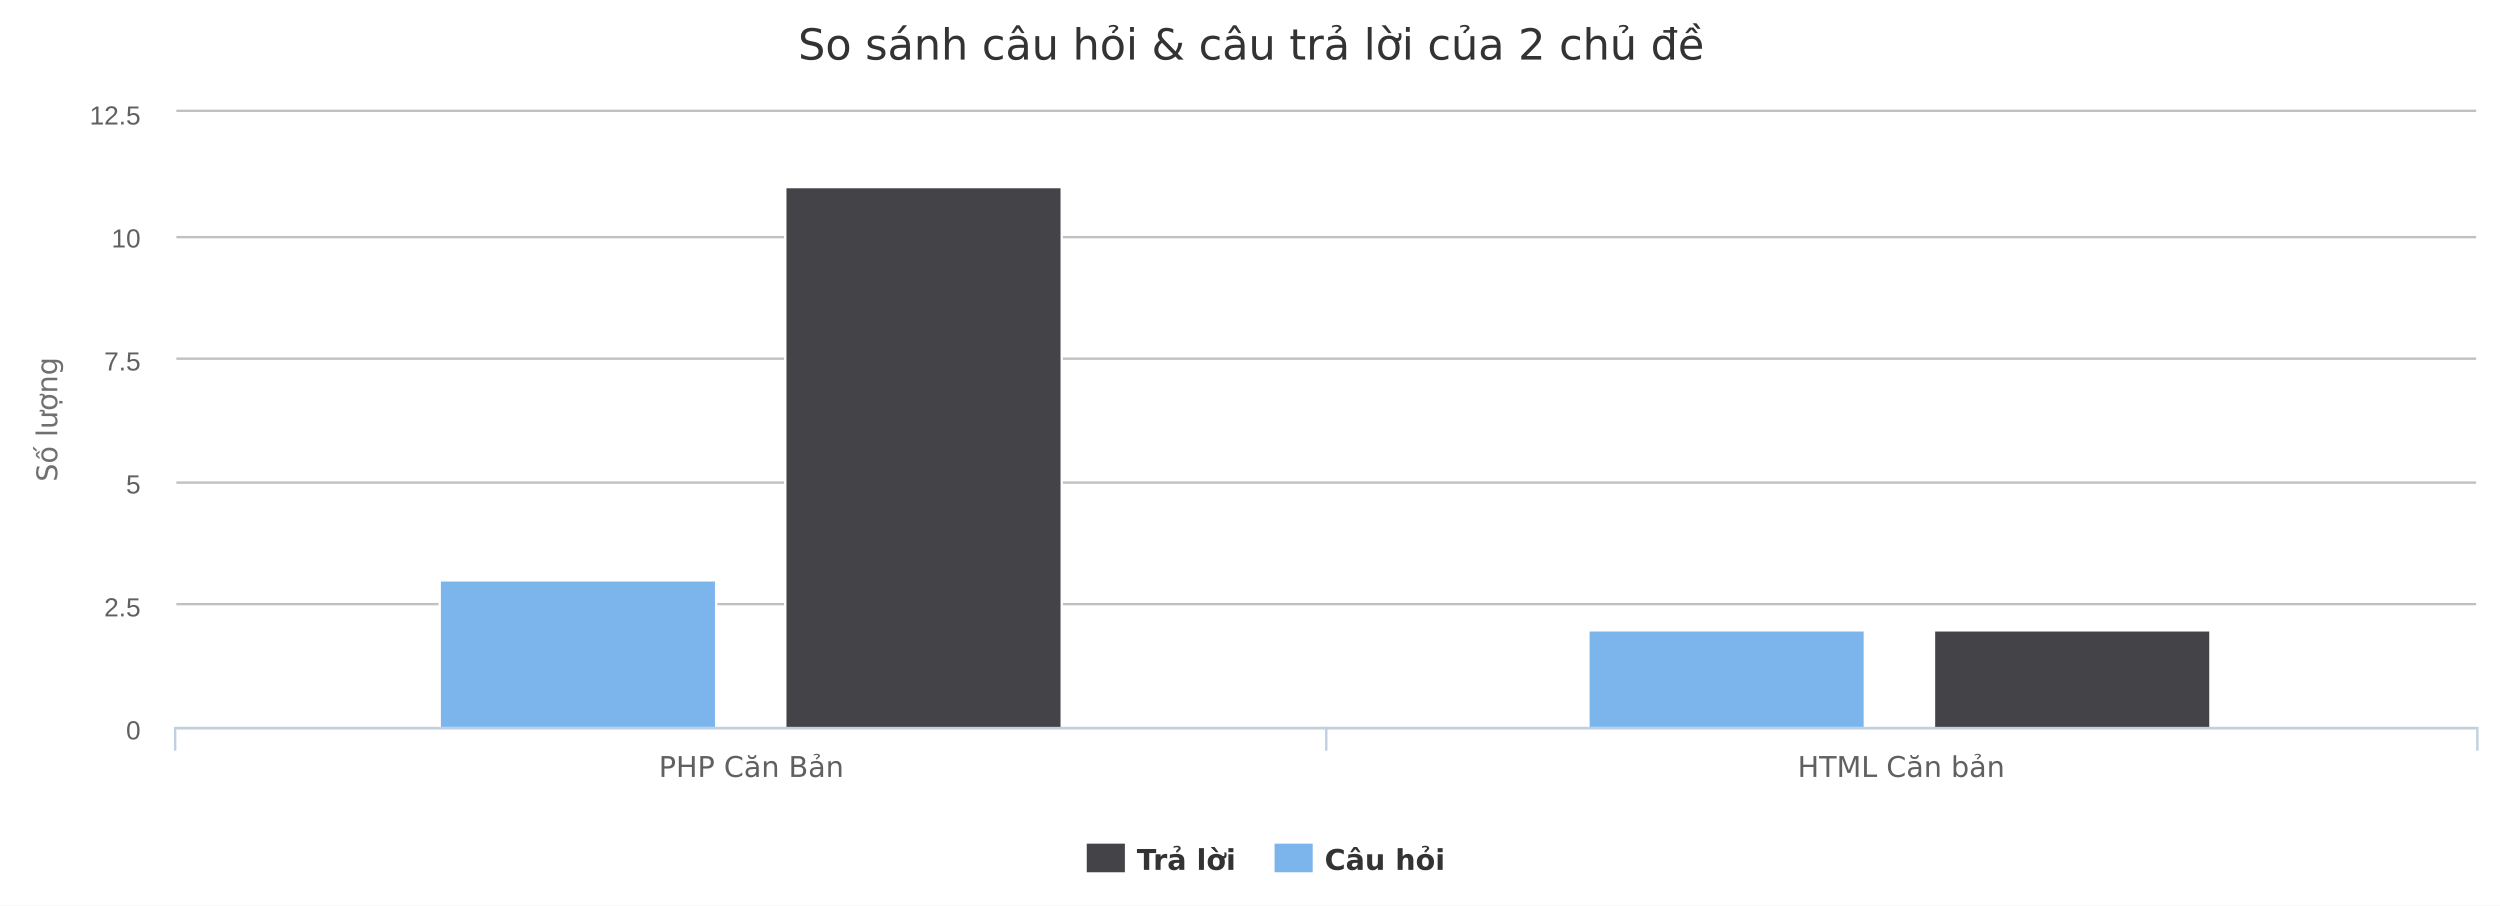
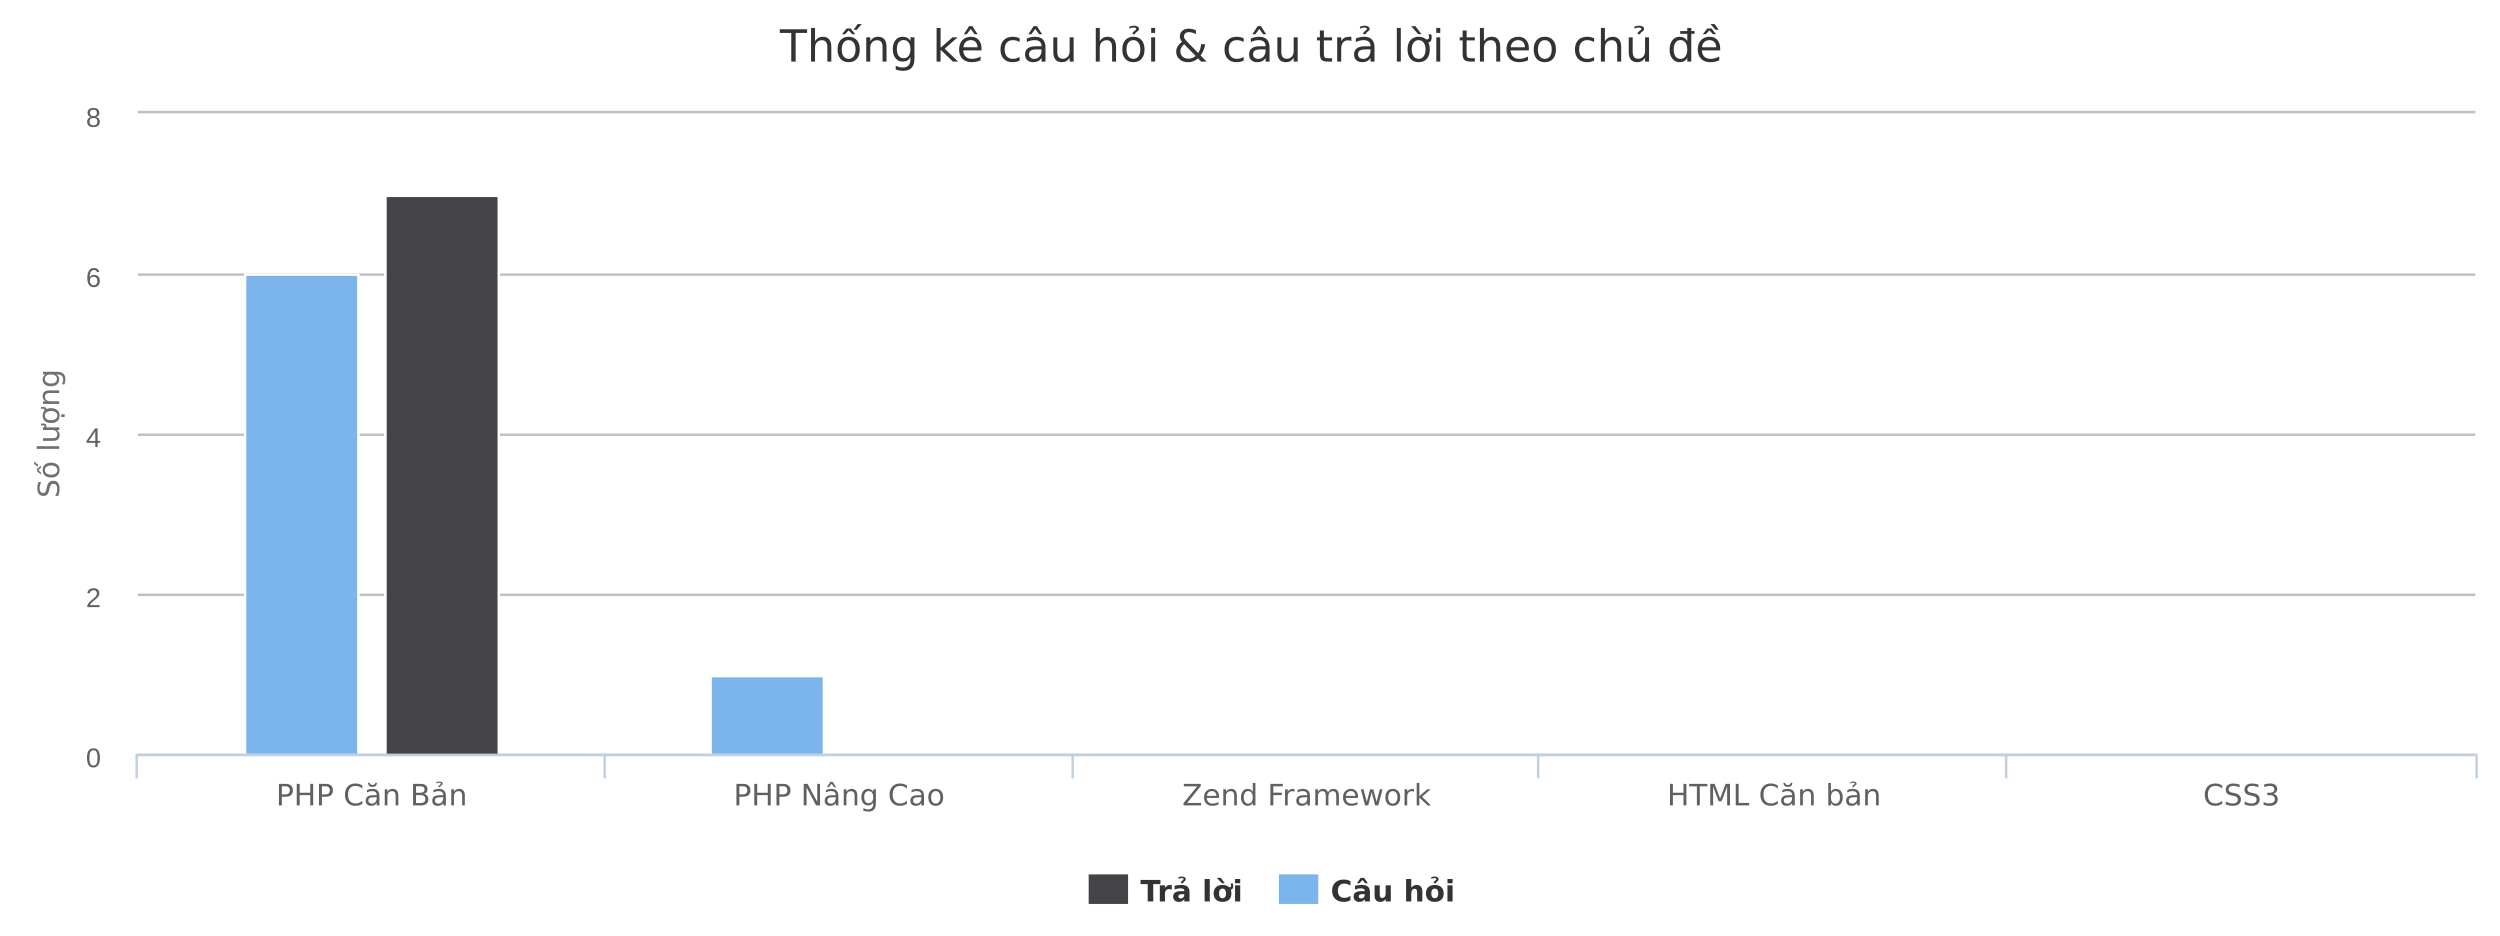
- <svg xmlns="http://www.w3.org/2000/svg" version="1.1" style="font-family:&quot;Lucida Grande&quot;, &quot;Lucida Sans Unicode&quot;, Arial, Helvetica, sans-serif;font-size:12px;" width="1049" height="380">
+ <svg xmlns="http://www.w3.org/2000/svg" version="1.1" style="font-family:&quot;Lucida Grande&quot;, &quot;Lucida Sans Unicode&quot;, Arial, Helvetica, sans-serif;font-size:12px;" width="1015" height="380">
  <defs>
-     <clipPath id="highcharts-5">
-       <rect x="0" y="0" width="965" height="258" />
+     <clipPath id="highcharts-15">
+       <rect x="0" y="0" width="949" height="260" />
    </clipPath>
  </defs>
-   <rect x="0" y="0" width="1049" height="380" strokeWidth="0" fill="#FFFFFF" class=" highcharts-background" />
+   <rect x="0" y="0" width="1015" height="380" strokeWidth="0" fill="#FFFFFF" class=" highcharts-background" />
  <g class="highcharts-grid" zIndex="1" />
  <g class="highcharts-grid" zIndex="1">
-     <path fill="none" d="M 74 46.5 L 1039 46.5" stroke="#C0C0C0" stroke-width="1" zIndex="1" opacity="1" />
-     <path fill="none" d="M 74 99.5 L 1039 99.5" stroke="#C0C0C0" stroke-width="1" zIndex="1" opacity="1" />
-     <path fill="none" d="M 74 150.5 L 1039 150.5" stroke="#C0C0C0" stroke-width="1" zIndex="1" opacity="1" />
-     <path fill="none" d="M 74 202.5 L 1039 202.5" stroke="#C0C0C0" stroke-width="1" zIndex="1" opacity="1" />
-     <path fill="none" d="M 74 253.5 L 1039 253.5" stroke="#C0C0C0" stroke-width="1" zIndex="1" opacity="1" />
-     <path fill="none" d="M 74 305.5 L 1039 305.5" stroke="#C0C0C0" stroke-width="1" zIndex="1" opacity="1" />
+     <path fill="none" d="M 56 45.5 L 1005 45.5" stroke="#C0C0C0" stroke-width="1" zIndex="1" opacity="1" />
+     <path fill="none" d="M 56 111.5 L 1005 111.5" stroke="#C0C0C0" stroke-width="1" zIndex="1" opacity="1" />
+     <path fill="none" d="M 56 176.5 L 1005 176.5" stroke="#C0C0C0" stroke-width="1" zIndex="1" opacity="1" />
+     <path fill="none" d="M 56 241.5 L 1005 241.5" stroke="#C0C0C0" stroke-width="1" zIndex="1" opacity="1" />
+     <path fill="none" d="M 56 306.5 L 1005 306.5" stroke="#C0C0C0" stroke-width="1" zIndex="1" opacity="1" />
  </g>
  <g class="highcharts-axis" zIndex="2">
-     <path fill="none" d="M 1039.5 305 L 1039.5 315" stroke="#C0D0E0" stroke-width="1" opacity="1" />
-     <path fill="none" d="M 556.5 305 L 556.5 315" stroke="#C0D0E0" stroke-width="1" opacity="1" />
-     <path fill="none" d="M 73.5 305 L 73.5 315" stroke="#C0D0E0" stroke-width="1" opacity="1" />
-     <path fill="none" d="M 74 305.5 L 1039 305.5" stroke="#C0D0E0" stroke-width="1" zIndex="7" visibility="visible" />
+     <path fill="none" d="M 435.5 306 L 435.5 316" stroke="#C0D0E0" stroke-width="1" opacity="1" />
+     <path fill="none" d="M 624.5 306 L 624.5 316" stroke="#C0D0E0" stroke-width="1" opacity="1" />
+     <path fill="none" d="M 814.5 306 L 814.5 316" stroke="#C0D0E0" stroke-width="1" opacity="1" />
+     <path fill="none" d="M 1005.5 306 L 1005.5 316" stroke="#C0D0E0" stroke-width="1" opacity="1" />
+     <path fill="none" d="M 245.5 306 L 245.5 316" stroke="#C0D0E0" stroke-width="1" opacity="1" />
+     <path fill="none" d="M 55.5 306 L 55.5 316" stroke="#C0D0E0" stroke-width="1" opacity="1" />
+     <path fill="none" d="M 56 306.5 L 1005 306.5" stroke="#C0D0E0" stroke-width="1" zIndex="7" visibility="visible" />
  </g>
  <g class="highcharts-axis" zIndex="2">
-     <text x="24.016" zIndex="7" text-anchor="middle" transform="translate(0,0) rotate(270 24.01562 176)" class=" highcharts-yaxis-title" style="color:#707070;font-family:DejaVuSans;font-size:12px;fill:#707070;" visibility="visible" y="176">
+     <text x="24.031" zIndex="7" text-anchor="middle" transform="translate(0,0) rotate(270 24.03125 176)" class=" highcharts-yaxis-title" style="color:#707070;font-family:DejaVuSans;font-size:12px;fill:#707070;" visibility="visible" y="176">
      <tspan>Số lượng</tspan>
    </text>
  </g>
  <g class="highcharts-series-group" zIndex="3">
-     <g class="highcharts-series highcharts-tracker" visibility="visible" zIndex="0.1" transform="translate(74,47) scale(1 1)" style="" clip-path="url(#highcharts-5)">
-       <rect x="110.5" y="196.5" width="116" height="62" fill="#7cb5ec" rx="0" ry="0" stroke="#FFFFFF" stroke-width="1" />
-       <rect x="592.5" y="217.5" width="116" height="41" fill="#7cb5ec" rx="0" ry="0" stroke="#FFFFFF" stroke-width="1" />
+     <g class="highcharts-series highcharts-tracker" visibility="visible" zIndex="0.1" transform="translate(56,46) scale(1 1)" style="" clip-path="url(#highcharts-15)">
+       <rect x="43.5" y="65.5" width="46" height="195" fill="#7cb5ec" rx="0" ry="0" stroke="#FFFFFF" stroke-width="1" />
+       <rect x="232.5" y="228.5" width="46" height="32" fill="#7cb5ec" rx="0" ry="0" stroke="#FFFFFF" stroke-width="1" />
+       <rect x="422.5" y="260.5" width="46" height="0" fill="#7cb5ec" rx="0" ry="0" stroke="#FFFFFF" stroke-width="1" />
+       <rect x="612.5" y="260.5" width="46" height="0" fill="#7cb5ec" rx="0" ry="0" stroke="#FFFFFF" stroke-width="1" />
+       <rect x="802.5" y="260.5" width="46" height="0" fill="#7cb5ec" rx="0" ry="0" stroke="#FFFFFF" stroke-width="1" />
    </g>
-     <g class="highcharts-markers" visibility="visible" zIndex="0.1" transform="translate(74,47) scale(1 1)" clip-path="none" />
-     <g class="highcharts-series highcharts-tracker" visibility="visible" zIndex="0.1" transform="translate(74,47) scale(1 1)" style="" clip-path="url(#highcharts-5)">
-       <rect x="255.5" y="31.5" width="116" height="227" fill="#434348" rx="0" ry="0" stroke="#FFFFFF" stroke-width="1" />
-       <rect x="737.5" y="217.5" width="116" height="41" fill="#434348" rx="0" ry="0" stroke="#FFFFFF" stroke-width="1" />
+     <g class="highcharts-markers" visibility="visible" zIndex="0.1" transform="translate(56,46) scale(1 1)" clip-path="none" />
+     <g class="highcharts-series highcharts-tracker" visibility="visible" zIndex="0.1" transform="translate(56,46) scale(1 1)" style="" clip-path="url(#highcharts-15)">
+       <rect x="100.5" y="33.5" width="46" height="227" fill="#434348" rx="0" ry="0" stroke="#FFFFFF" stroke-width="1" />
+       <rect x="289.5" y="260.5" width="46" height="0" fill="#434348" rx="0" ry="0" stroke="#FFFFFF" stroke-width="1" />
+       <rect x="479.5" y="260.5" width="46" height="0" fill="#434348" rx="0" ry="0" stroke="#FFFFFF" stroke-width="1" />
+       <rect x="669.5" y="260.5" width="46" height="0" fill="#434348" rx="0" ry="0" stroke="#FFFFFF" stroke-width="1" />
+       <rect x="859.5" y="260.5" width="46" height="0" fill="#434348" rx="0" ry="0" stroke="#FFFFFF" stroke-width="1" />
    </g>
-     <g class="highcharts-markers" visibility="visible" zIndex="0.1" transform="translate(74,47) scale(1 1)" clip-path="none" />
+     <g class="highcharts-markers" visibility="visible" zIndex="0.1" transform="translate(56,46) scale(1 1)" clip-path="none" />
  </g>
-   <text x="525" text-anchor="middle" class="highcharts-title" zIndex="4" style="color:#333333;font-size:18px;font-family:DejaVuSans;fill:#333333;width:985px;" y="25">
-     <tspan>So sánh câu hỏi &amp; câu trả lời của 2 chủ đề</tspan>
+   <text x="508" text-anchor="middle" class="highcharts-title" zIndex="4" style="color:#333333;font-size:18px;font-family:DejaVuSans;fill:#333333;width:951px;" y="25">
+     <tspan>Thống kê câu hỏi &amp; câu trả lời theo chủ đề</tspan>
  </text>
-   <g class="highcharts-legend" zIndex="7" transform="translate(448,347)">
+   <g class="highcharts-legend" zIndex="7" transform="translate(434,348)">
    <g zIndex="1">
      <g>
        <g class="highcharts-legend-item" zIndex="1" transform="translate(8,3)">
          <text x="21" style="color:#333333;font-size:12px;font-weight:bold;cursor:pointer;font-family:DejaVuSans;fill:#333333;" text-anchor="start" zIndex="2" y="15">
            <tspan>Trả lời</tspan>
          </text>
          <rect x="0" y="4" width="16" height="12" zIndex="3" fill="#434348" />
        </g>
-         <g class="highcharts-legend-item" zIndex="1" transform="translate(86.8125,3)">
+         <g class="highcharts-legend-item" zIndex="1" transform="translate(85.23438,3)">
          <text x="21" y="15" style="color:#333333;font-size:12px;font-weight:bold;cursor:pointer;font-family:DejaVuSans;fill:#333333;" text-anchor="start" zIndex="2">
            <tspan>Câu hỏi</tspan>
          </text>
          <rect x="0" y="4" width="16" height="12" zIndex="3" fill="#7cb5ec" />
        </g>
      </g>
    </g>
  </g>
  <g class="highcharts-axis-labels highcharts-xaxis-labels" zIndex="7">
-     <text x="315.25" text-anchor="middle" style="width:463px;color:#606060;cursor:default;font-size:12px;font-family:DejaVuSans;fill:#606060;" y="326" opacity="1">
+     <text x="150.9" text-anchor="middle" style="width:170px;color:#606060;cursor:default;font-size:12px;font-family:DejaVuSans;fill:#606060;" y="327" opacity="1">
      <tspan>PHP Căn Bản</tspan>
    </text>
-     <text x="797.75" text-anchor="middle" style="width:463px;color:#606060;cursor:default;font-size:12px;font-family:DejaVuSans;fill:#606060;" y="326" opacity="1">
+     <text x="340.7" text-anchor="middle" style="width:170px;color:#606060;cursor:default;font-size:12px;font-family:DejaVuSans;fill:#606060;" y="327" opacity="1">
+       <tspan>PHP Nâng Cao</tspan>
+     </text>
+     <text x="530.5" text-anchor="middle" style="width:170px;color:#606060;cursor:default;font-size:12px;font-family:DejaVuSans;fill:#606060;" y="327" opacity="1">
+       <tspan>Zend Framework</tspan>
+     </text>
+     <text x="720.3" text-anchor="middle" style="width:170px;color:#606060;cursor:default;font-size:12px;font-family:DejaVuSans;fill:#606060;" y="327" opacity="1">
      <tspan>HTML Căn bản</tspan>
    </text>
+     <text x="910.1" text-anchor="middle" style="width:170px;color:#606060;cursor:default;font-size:12px;font-family:DejaVuSans;fill:#606060;" y="327" opacity="1">CSS3</text>
  </g>
  <g class="highcharts-axis-labels highcharts-yaxis-labels" zIndex="7">
-     <text x="59" text-anchor="end" style="width:326px;color:#606060;cursor:default;font-size:11px;fill:#606060;" y="310.25" opacity="1">0</text>
-     <text x="59" text-anchor="end" style="width:326px;color:#606060;cursor:default;font-size:11px;fill:#606060;" y="258.65" opacity="1">2.5</text>
-     <text x="59" text-anchor="end" style="width:326px;color:#606060;cursor:default;font-size:11px;fill:#606060;" y="207.05" opacity="1">5</text>
-     <text x="59" text-anchor="end" style="width:326px;color:#606060;cursor:default;font-size:11px;fill:#606060;" y="155.45" opacity="1">7.5</text>
-     <text x="59" text-anchor="end" style="width:326px;color:#606060;cursor:default;font-size:11px;fill:#606060;" y="103.85" opacity="1">10</text>
-     <text x="59" text-anchor="end" style="width:326px;color:#606060;cursor:default;font-size:11px;fill:#606060;" y="52.25" opacity="1">12.5</text>
+     <text x="41" text-anchor="end" style="width:315px;color:#606060;cursor:default;font-size:11px;fill:#606060;" y="311.5" opacity="1">0</text>
+     <text x="41" text-anchor="end" style="width:315px;color:#606060;cursor:default;font-size:11px;fill:#606060;" y="246.5" opacity="1">2</text>
+     <text x="41" text-anchor="end" style="width:315px;color:#606060;cursor:default;font-size:11px;fill:#606060;" y="181.5" opacity="1">4</text>
+     <text x="41" text-anchor="end" style="width:315px;color:#606060;cursor:default;font-size:11px;fill:#606060;" y="116.5" opacity="1">6</text>
+     <text x="41" text-anchor="end" style="width:315px;color:#606060;cursor:default;font-size:11px;fill:#606060;" y="51.5" opacity="1">8</text>
  </g>
  <g class="highcharts-tooltip" zIndex="8" style="cursor:default;padding:0;white-space:nowrap;" transform="translate(0,-9999)">
    <path fill="none" d="M 3 0 L 13 0 C 16 0 16 0 16 3 L 16 13 C 16 16 16 16 13 16 L 3 16 C 0 16 0 16 0 13 L 0 3 C 0 0 0 0 3 0" isShadow="true" stroke="black" stroke-opacity="0.05" stroke-width="5" transform="translate(1, 1)" />
    <path fill="none" d="M 3 0 L 13 0 C 16 0 16 0 16 3 L 16 13 C 16 16 16 16 13 16 L 3 16 C 0 16 0 16 0 13 L 0 3 C 0 0 0 0 3 0" isShadow="true" stroke="black" stroke-opacity="0.1" stroke-width="3" transform="translate(1, 1)" />
    <path fill="none" d="M 3 0 L 13 0 C 16 0 16 0 16 3 L 16 13 C 16 16 16 16 13 16 L 3 16 C 0 16 0 16 0 13 L 0 3 C 0 0 0 0 3 0" isShadow="true" stroke="black" stroke-opacity="0.15" stroke-width="1" transform="translate(1, 1)" />
    <path fill="rgba(249, 249, 249, .85)" d="M 3 0 L 13 0 C 16 0 16 0 16 3 L 16 13 C 16 16 16 16 13 16 L 3 16 C 0 16 0 16 0 13 L 0 3 C 0 0 0 0 3 0" />
    <text x="8" zIndex="1" style="font-size:12px;color:#333333;fill:#333333;" y="21" />
  </g>
</svg>
